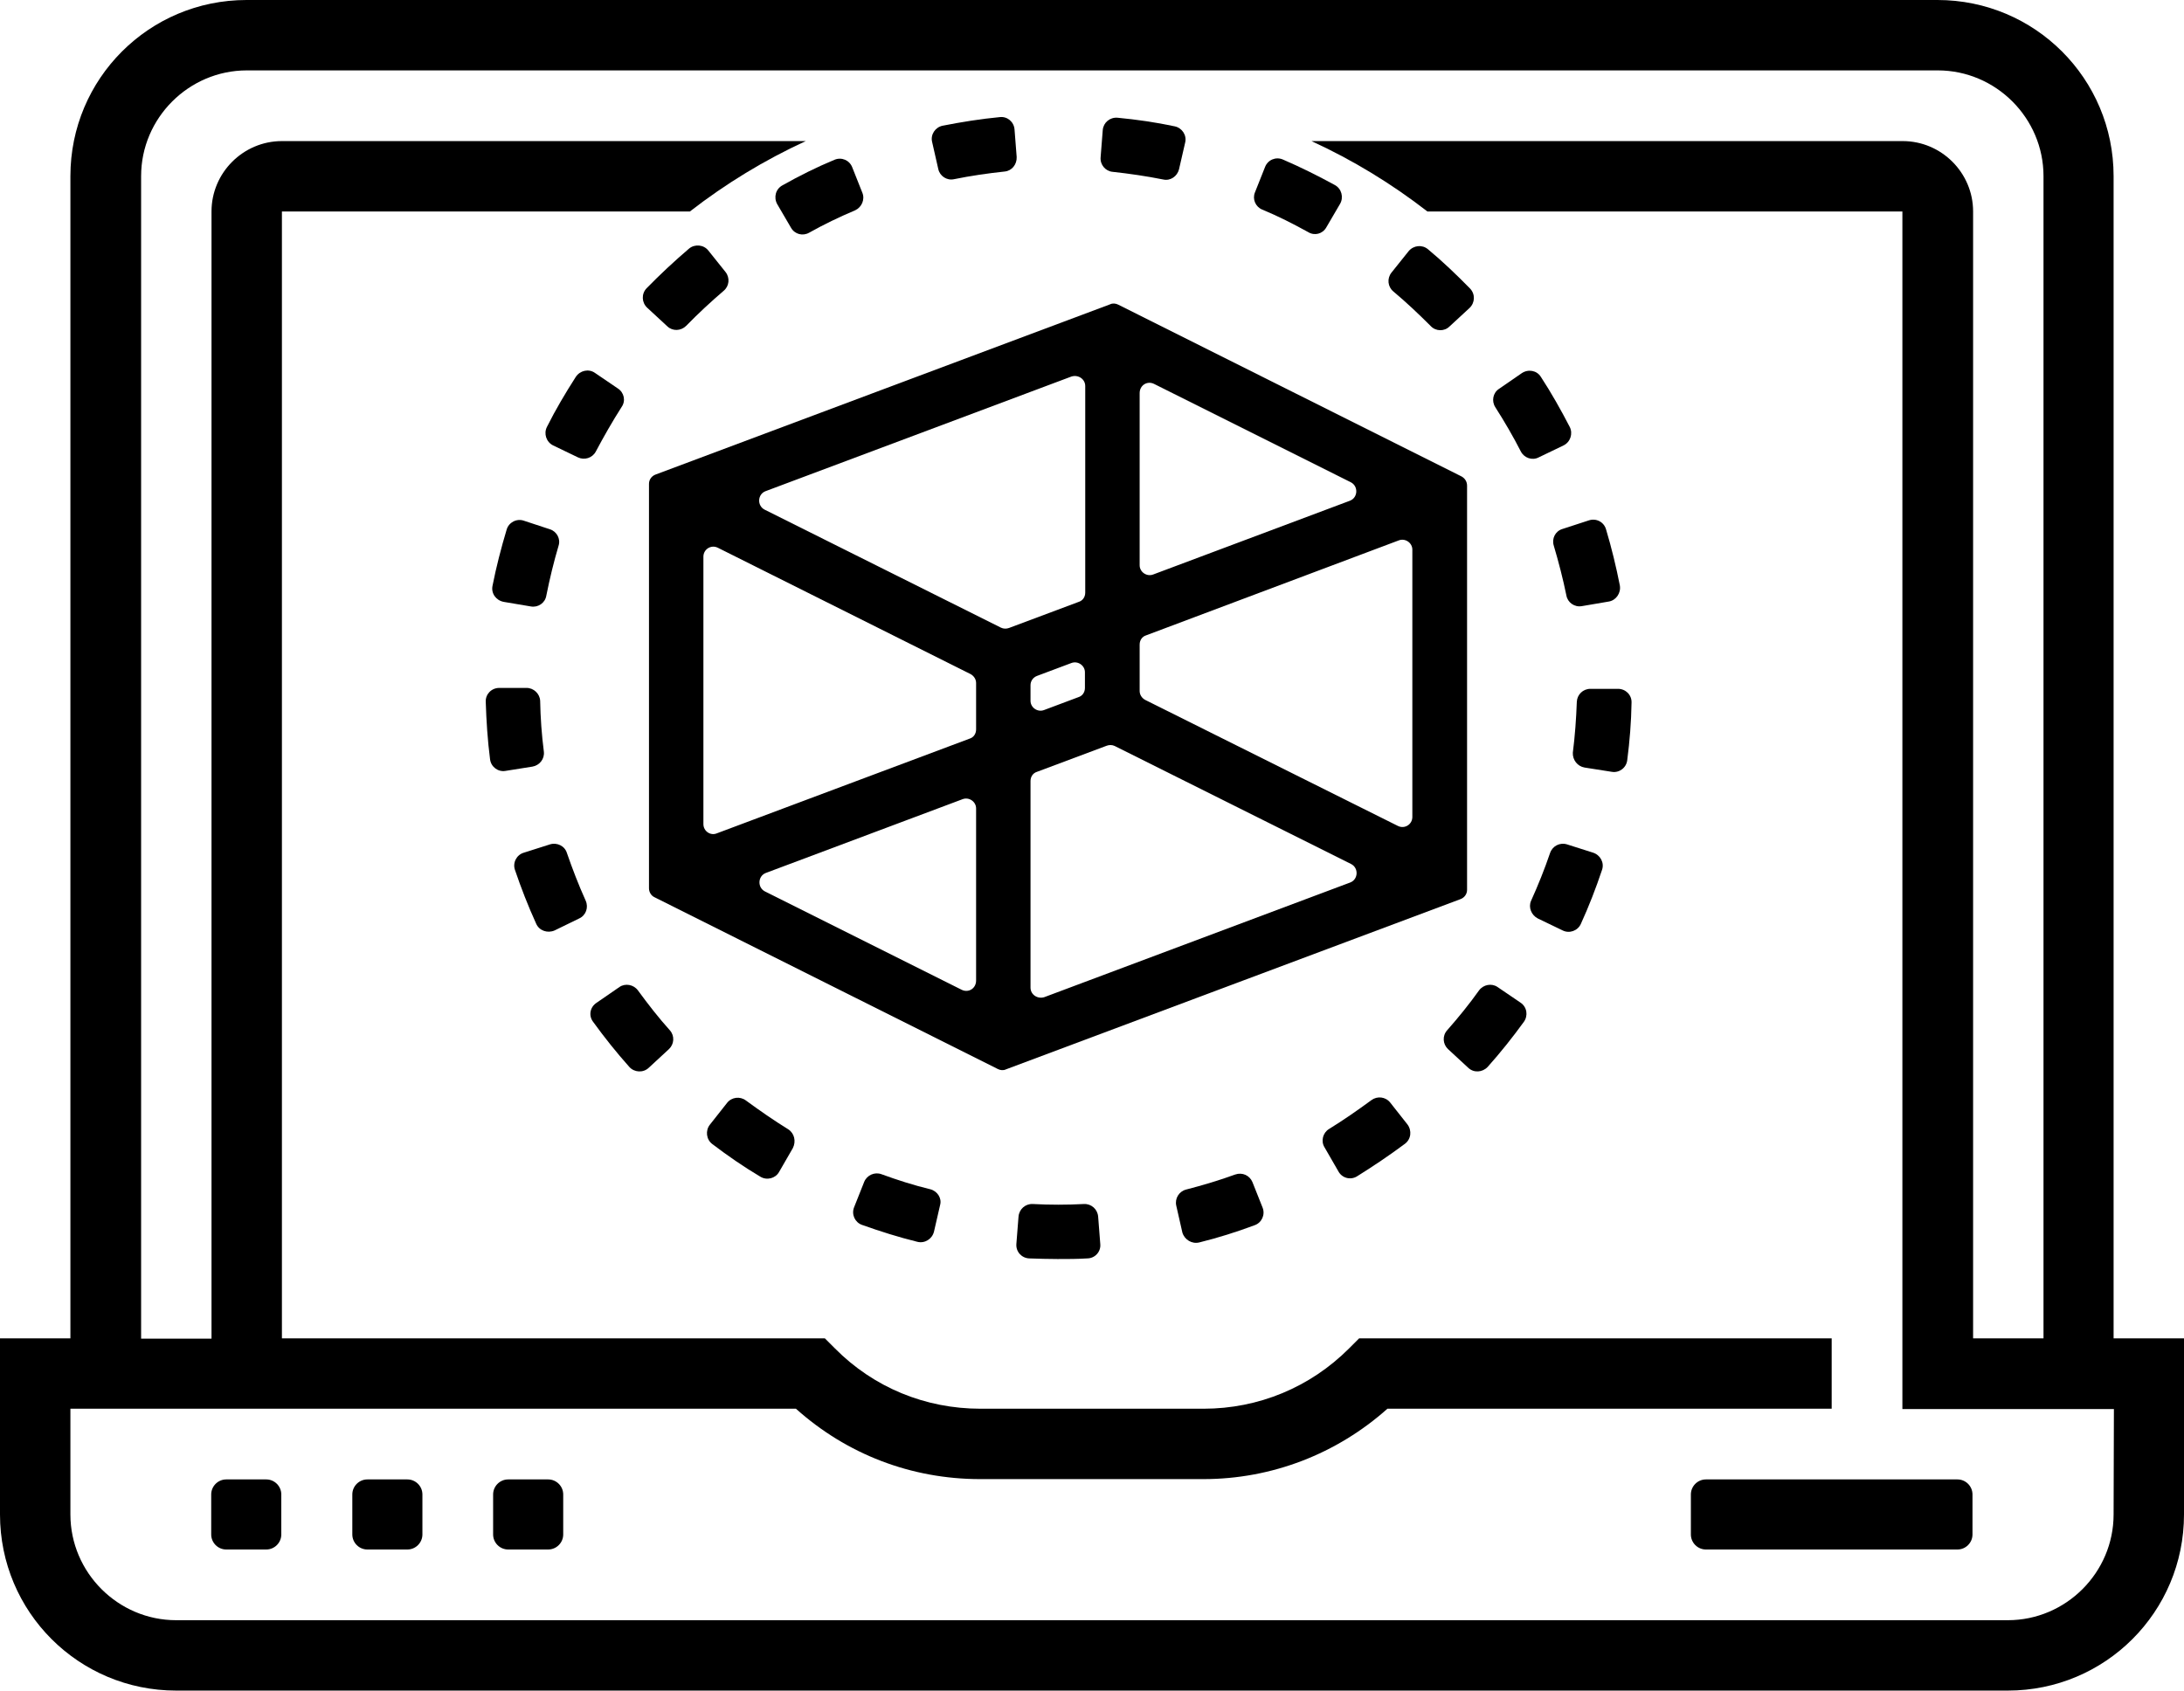
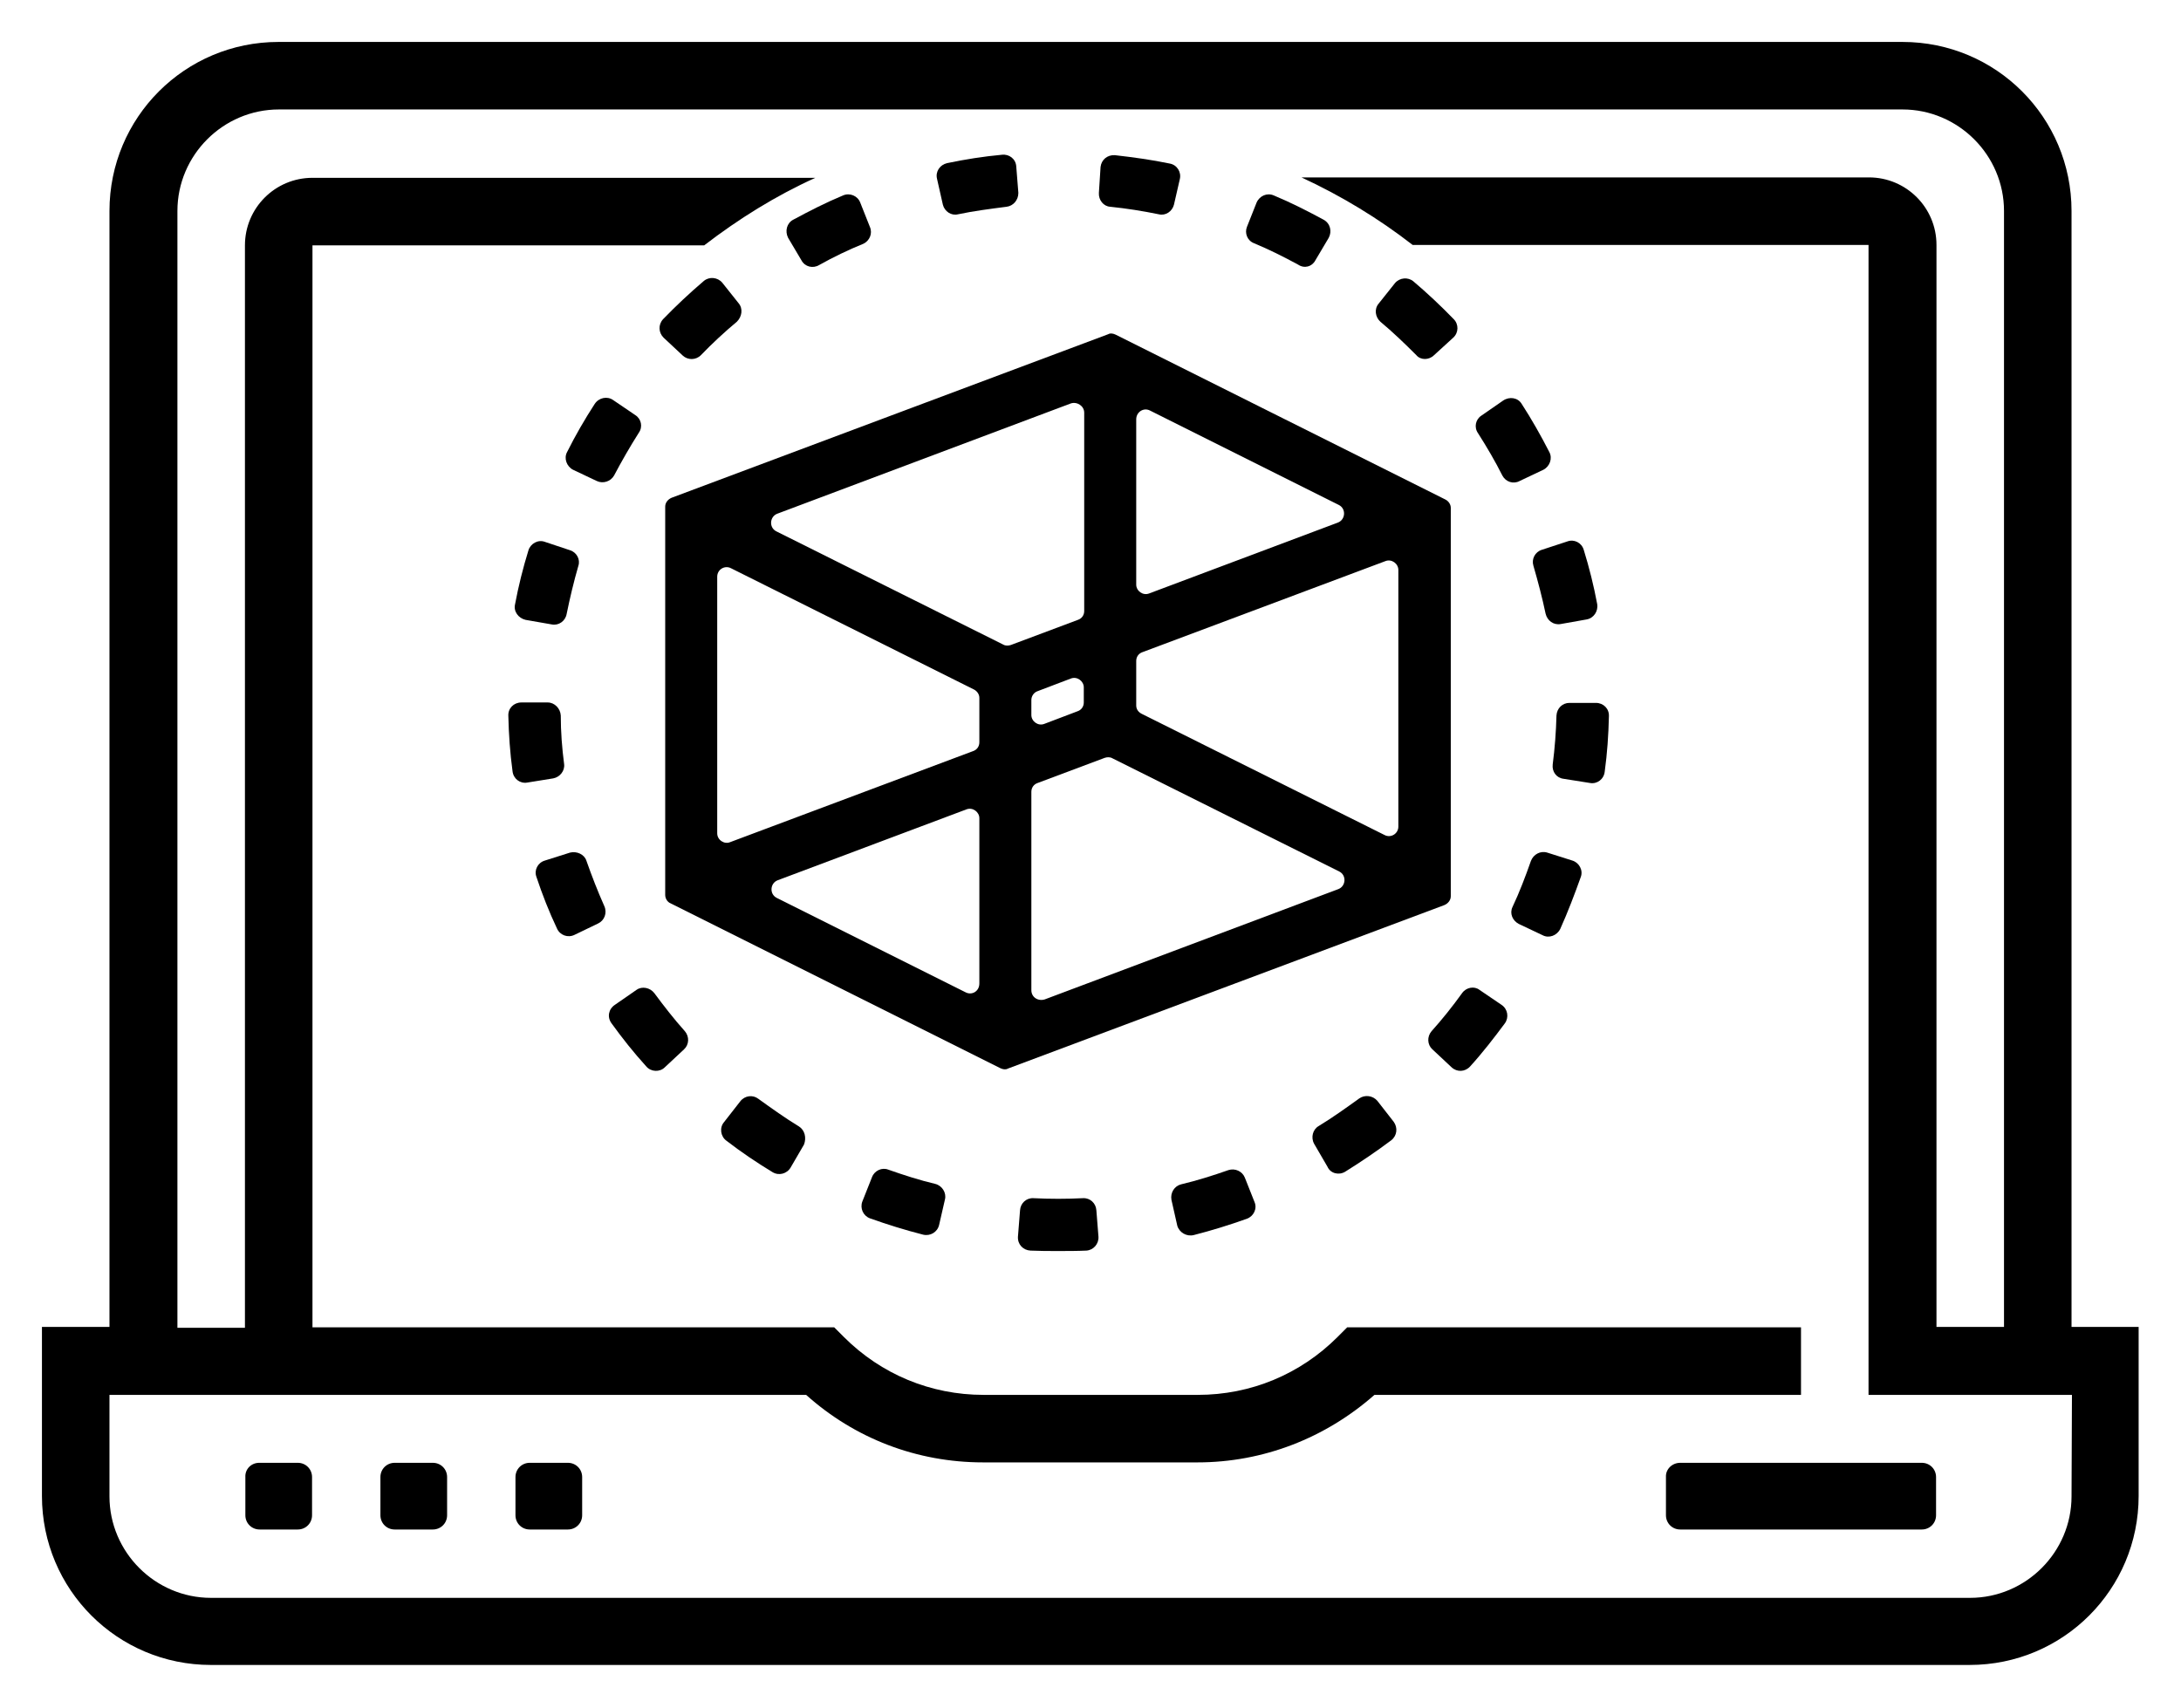
- <svg xmlns="http://www.w3.org/2000/svg" version="1.1" id="Calque_1" x="0px" y="0px" viewBox="0 0 710.4 550" style="enable-background:new 0 0 710.4 550;" xml:space="preserve">
-   <g id="Lumiere">
-     <path d="M73.6,481.3h13c2.7,0,4.9,2.2,4.9,4.9v13c0,2.7-2.2,4.9-4.9,4.9h-13c-2.7,0-4.9-2.2-4.9-4.9v-13   C68.7,483.5,70.9,481.3,73.6,481.3z" />
-     <path d="M119.5,481.3h13c2.7,0,4.9,2.2,4.9,4.9v13c0,2.7-2.2,4.9-4.9,4.9h-13c-2.7,0-4.9-2.2-4.9-4.9v-13   C114.6,483.5,116.8,481.3,119.5,481.3z" />
-     <path d="M165.3,481.3h13c2.7,0,4.9,2.2,4.9,4.9v13c0,2.7-2.2,4.9-4.9,4.9h-13c-2.7,0-4.9-2.2-4.9-4.9v-13   C160.4,483.5,162.6,481.3,165.3,481.3z" />
-     <path d="M554.9,481.3h81.8c2.7,0,4.9,2.2,4.9,4.9v13c0,2.7-2.2,4.9-4.9,4.9h-81.8c-2.7,0-4.9-2.2-4.9-4.9v-13   C550,483.5,552.2,481.3,554.9,481.3z" />
+ <svg xmlns="http://www.w3.org/2000/svg" version="1.1" id="modeling" x="0px" y="0px" viewBox="0 0 520 407.1" style="enable-background:new 0 0 520 407.1;" xml:space="preserve">
+   <g id="lights">
+     <path id="leftLight_2_" d="M61.8,348.8H71c1.9,0,3.4,1.5,3.4,3.4v9.1c0,1.9-1.5,3.4-3.4,3.4h-9.1c-1.9,0-3.4-1.5-3.4-3.4v-9.1   C58.4,350.3,59.9,348.8,61.8,348.8z" />
+     <path id="leftLight_1_" d="M94.1,348.8h9.1c1.9,0,3.4,1.5,3.4,3.4v9.1c0,1.9-1.5,3.4-3.4,3.4h-9.1c-1.9,0-3.4-1.5-3.4-3.4v-9.1   C90.7,350.3,92.2,348.8,94.1,348.8z" />
+     <path id="leftLight" d="M126.3,348.8h9.1c1.9,0,3.4,1.5,3.4,3.4v9.1c0,1.9-1.5,3.4-3.4,3.4h-9.1c-1.9,0-3.4-1.5-3.4-3.4v-9.1   C122.9,350.3,124.4,348.8,126.3,348.8z" />
+     <path id="rightLight" d="M400.6,348.8h57.6c1.9,0,3.4,1.5,3.4,3.4v9.1c0,1.9-1.5,3.4-3.4,3.4h-57.6c-1.9,0-3.4-1.5-3.4-3.4v-9.1   C397.1,350.3,398.7,348.8,400.6,348.8z" />
  </g>
-   <path id="Cube" d="M475.4,155L363.7,99.1c-0.8-0.4-1.8-0.5-2.6-0.1l-147.9,55.4c-1.3,0.5-2.1,1.7-2.1,3v65.9V289  c0,1.2,0.7,2.4,1.8,2.9l111.7,55.9c0.8,0.4,1.8,0.5,2.6,0.1l147.9-55.4c1.3-0.5,2.1-1.7,2.1-3v-65.9v-65.6  C477.2,156.7,476.5,155.6,475.4,155z M375.4,124.9l64,32c2.5,1.3,2.3,5-0.3,6l-64,24c-2.1,0.8-4.4-0.8-4.4-3v-56  C370.7,125.3,373.2,123.8,375.4,124.9z M337.3,219.9l11.2-4.2c2.1-0.8,4.4,0.8,4.4,3v5.1c0,1.4-0.8,2.6-2.1,3l-11.2,4.2  c-2.1,0.8-4.4-0.8-4.4-3v-5.1C335.2,221.6,336,220.4,337.3,219.9z M353,125.6v67.2c0,1.4-0.8,2.6-2.1,3l-22.7,8.5  c-0.8,0.3-1.8,0.3-2.6-0.1l-76.9-38.4c-2.5-1.3-2.3-5,0.3-6l99.5-37.3C350.7,121.8,353,123.3,353,125.6z M312.8,322l-64-32  c-2.5-1.3-2.3-5,0.3-6l64-24c2.1-0.8,4.4,0.8,4.4,3v56C317.5,321.6,315,323.1,312.8,322z M228.8,268.1v-87c0-2.4,2.5-4,4.7-2.9  l82.2,41.1c1.1,0.6,1.8,1.7,1.8,2.9v15.1c0,1.4-0.8,2.6-2.1,3l-82.2,30.8C231.1,272,228.8,270.4,228.8,268.1z M335.2,321.3v-67.2  c0-1.4,0.8-2.6,2.1-3l22.7-8.5c0.8-0.3,1.8-0.3,2.6,0.1l76.9,38.4c2.5,1.3,2.3,5-0.3,6l-99.5,37.3  C337.5,325.1,335.2,323.6,335.2,321.3z M370.7,224.8v-15.1c0-1.4,0.8-2.6,2.1-3l82.2-30.9c2.1-0.8,4.4,0.8,4.4,3v87  c0,2.4-2.5,4-4.7,2.9l-82.2-41C371.4,227.1,370.7,226,370.7,224.8z" />
-   <g id="Dots">
-     <animateTransform accumulate="none" additive="replace" attributeName="transform" begin="0s" calcMode="linear" dur="150s" fill="remove" from="0 345 224" repeatCount="indefinite" restart="always" to="-360 345 224" type="rotate">
- 		</animateTransform>
-     <path d="M236,88.5l-5.6-7c-1.5-1.9-4.4-2.2-6.3-0.6c-4.8,4.1-9.4,8.4-13.8,12.9c-1.7,1.8-1.6,4.6,0.2,6.3l6.6,6.1   c1.7,1.6,4.4,1.5,6.1-0.2c3.9-4,8-7.8,12.2-11.4C237.2,93.1,237.5,90.4,236,88.5z" />
-     <path d="M280.5,62.7l-3.3-8.3c-0.9-2.3-3.5-3.4-5.8-2.4c-5.8,2.4-11.4,5.2-16.9,8.3c-2.2,1.2-2.9,3.9-1.7,6.1l4.5,7.7   c1.2,2.1,3.8,2.8,5.9,1.6c4.8-2.7,9.8-5.1,15-7.3C280.3,67.4,281.4,64.9,280.5,62.7z" />
-     <path d="M201,126.4l-7.5-5.1c-2-1.4-4.8-0.8-6.2,1.3c-3.4,5.3-6.6,10.7-9.4,16.3c-1.1,2.2-0.2,4.9,2,6l8.1,3.9   c2.1,1,4.7,0.2,5.8-1.9c2.6-4.9,5.4-9.8,8.4-14.5C203.6,130.4,203,127.7,201,126.4z" />
-     <path d="M171.3,223.8h-8.9c-2.5,0-4.5,2-4.4,4.5c0.2,6.3,0.6,12.5,1.4,18.7c0.3,2.5,2.6,4.2,5,3.8l8.8-1.4c2.3-0.4,4-2.5,3.7-4.9   c-0.7-5.4-1.1-11-1.2-16.5C175.6,225.7,173.6,223.8,171.3,223.8z" />
-     <path d="M330.7,51.1l-0.7-9c-0.2-2.5-2.4-4.3-4.8-4c-6.3,0.6-12.5,1.6-18.6,2.8c-2.4,0.5-4,2.9-3.4,5.3l2,8.8   c0.5,2.3,2.8,3.8,5.1,3.3c5.4-1.1,10.9-1.9,16.5-2.5C329.1,55.6,330.8,53.5,330.7,51.1z" />
-     <path d="M302.6,386.9c-5.4-1.3-10.7-3-15.9-4.9c-2.2-0.8-4.7,0.3-5.6,2.5l-3.3,8.3c-0.9,2.3,0.3,4.9,2.6,5.7c5.9,2.1,11.9,4,18,5.5   c2.4,0.6,4.8-0.9,5.4-3.3l2-8.7C306.4,389.8,304.9,387.5,302.6,386.9z" />
-     <path d="M357.9,404.8l-0.7-9c-0.2-2.4-2.2-4.2-4.6-4.1c-5.5,0.3-11.2,0.3-16.7,0c-2.4-0.1-4.4,1.7-4.6,4.1l-0.7,8.9   c-0.2,2.5,1.7,4.6,4.2,4.7c3.1,0.1,6.1,0.2,9.2,0.2c3.3,0,6.5,0,9.6-0.2C356.2,409.4,358.1,407.2,357.9,404.8z" />
-     <path d="M256.4,367.4c-4.7-2.9-9.3-6.1-13.8-9.4c-1.9-1.4-4.6-1.1-6.1,0.8l-5.6,7.1c-1.5,1.9-1.2,4.8,0.8,6.3   c5,3.8,10.2,7.4,15.6,10.6c2.1,1.3,4.9,0.6,6.1-1.5l4.5-7.8C259,371.3,258.4,368.7,256.4,367.4z" />
-     <path d="M192.9,332.4c3.7,5.1,7.6,10,11.8,14.7c1.6,1.8,4.5,2,6.3,0.3l6.6-6.1c1.7-1.6,1.9-4.3,0.3-6.1c-3.7-4.1-7.1-8.5-10.4-13   c-1.4-1.9-4.1-2.4-6-1.1l-7.4,5.1C191.9,327.6,191.4,330.4,192.9,332.4z" />
-     <path d="M178.9,274.7l-8.5,2.7c-2.4,0.7-3.7,3.3-2.9,5.6c2,5.9,4.3,11.8,6.9,17.5c1,2.3,3.7,3.2,6,2.2l8-3.9c2.2-1,3.1-3.6,2.1-5.8   c-2.3-5.1-4.3-10.3-6.1-15.5C183.7,275.2,181.2,274,178.9,274.7z" />
-     <path d="M471.5,106.2l6.5-6c1.8-1.7,1.9-4.5,0.2-6.3c-4.4-4.5-8.9-8.8-13.7-12.8c-1.9-1.6-4.7-1.3-6.3,0.6l-5.6,7   c-1.5,1.9-1.2,4.6,0.6,6.1c4.3,3.6,8.3,7.4,12.2,11.3C467,107.8,469.8,107.9,471.5,106.2z" />
-     <path d="M431.4,74l4.5-7.7c1.2-2.1,0.5-4.9-1.7-6.1c-5.5-3-11.1-5.8-16.9-8.3c-2.3-1-4.9,0.1-5.8,2.4l-3.3,8.3   c-0.9,2.2,0.2,4.7,2.4,5.6c5.1,2.1,10,4.6,14.9,7.3C427.6,76.8,430.2,76.1,431.4,74z" />
-     <path d="M500.5,148.8l8.1-3.9c2.2-1.1,3.1-3.8,2-6c-2.9-5.6-6-11.1-9.4-16.3c-1.3-2.1-4.1-2.6-6.2-1.2l-7.4,5.1c-2,1.3-2.5,4-1.2,6   c3,4.7,5.8,9.5,8.3,14.4C495.8,149,498.4,149.9,500.5,148.8z" />
-     <path d="M515.4,249.7l8.9,1.4c2.4,0.4,4.7-1.3,5-3.8c0.8-6.2,1.3-12.4,1.4-18.7c0.1-2.5-1.9-4.5-4.4-4.5h-9c-2.4,0-4.3,1.9-4.4,4.2   c-0.2,5.5-0.6,11.1-1.3,16.6C511.5,247.2,513.1,249.3,515.4,249.7z" />
-     <path d="M383.5,55.1l2-8.7c0.6-2.4-1-4.8-3.4-5.3c-6.1-1.3-12.3-2.2-18.6-2.8c-2.5-0.2-4.6,1.6-4.8,4l-0.7,8.9   c-0.2,2.4,1.6,4.5,3.9,4.7c5.5,0.6,11,1.4,16.5,2.5C380.7,58.9,382.9,57.4,383.5,55.1z" />
-     <path d="M390.1,404.2c6.1-1.5,12.1-3.4,18-5.6c2.3-0.8,3.5-3.4,2.6-5.7l-3.3-8.3c-0.9-2.2-3.3-3.3-5.6-2.5   c-5.2,1.9-10.6,3.5-16,4.9c-2.3,0.6-3.7,2.9-3.2,5.2l2,8.8C385.3,403.3,387.7,404.8,390.1,404.2z" />
-     <path d="M441.4,382.7c5.3-3.3,10.5-6.8,15.6-10.6c2-1.5,2.3-4.3,0.8-6.3l-5.6-7.1c-1.5-1.9-4.2-2.2-6.1-0.8   c-4.5,3.3-9.1,6.5-13.8,9.4c-2,1.2-2.7,3.9-1.5,5.9l4.5,7.8C436.5,383.3,439.3,384,441.4,382.7z" />
-     <path d="M481.1,322.2c-3.2,4.5-6.7,8.8-10.4,13c-1.6,1.8-1.4,4.5,0.3,6.1l6.6,6.1c1.8,1.7,4.6,1.5,6.3-0.3   c4.2-4.7,8.1-9.6,11.8-14.7c1.4-2,1-4.8-1.1-6.2l-7.5-5.1C485.2,319.8,482.5,320.3,481.1,322.2z" />
-     <path d="M500.2,298.8l8.1,3.9c2.2,1.1,4.9,0.1,5.9-2.1c2.6-5.7,4.9-11.6,6.9-17.6c0.8-2.3-0.5-4.8-2.9-5.6l-8.5-2.7   c-2.3-0.7-4.7,0.5-5.5,2.8c-1.8,5.3-3.9,10.5-6.2,15.6C497.1,295.2,498.1,297.7,500.2,298.8z" />
-     <path d="M178.9,172.2l-8.5-2.8c-2.3-0.8-4.9,0.5-5.6,2.9c-1.8,6-3.4,12.2-4.6,18.3c-0.5,2.4,1.1,4.7,3.6,5.2l8.9,1.5   c2.3,0.4,4.6-1.1,5-3.5c1.1-5.5,2.4-10.9,4-16.3C182.4,175.3,181.1,172.9,178.9,172.2z" />
-     <path d="M514.5,197.2l8.8-1.5c2.4-0.4,4-2.8,3.6-5.2c-1.2-6.1-2.7-12.3-4.5-18.3c-0.7-2.4-3.2-3.7-5.6-2.9l-8.6,2.8   c-2.3,0.7-3.5,3.1-2.8,5.4c1.6,5.4,3,10.8,4.1,16.2C509.9,196,512.1,197.6,514.5,197.2z" />
+   <g id="dots">
+     <path d="M176.1,72.3l-3.9-4.9c-1.1-1.3-3.1-1.5-4.4-0.4c-3.4,2.9-6.6,5.9-9.7,9.1c-1.2,1.3-1.1,3.2,0.1,4.4l4.6,4.3   c1.2,1.1,3.1,1.1,4.3-0.1c2.7-2.8,5.6-5.5,8.6-8C176.9,75.5,177.2,73.6,176.1,72.3z" />
+     <path d="M207.4,54.1l-2.3-5.8c-0.6-1.6-2.5-2.4-4.1-1.7c-4.1,1.7-8,3.7-11.9,5.8c-1.5,0.8-2,2.7-1.2,4.3l3.2,5.4   c0.8,1.5,2.7,2,4.2,1.1c3.4-1.9,6.9-3.6,10.6-5.1C207.3,57.4,208.1,55.7,207.4,54.1z" />
+     <path d="M151.5,99l-5.3-3.6c-1.4-1-3.4-0.6-4.4,0.9c-2.4,3.7-4.6,7.5-6.6,11.5c-0.8,1.5-0.1,3.4,1.4,4.2l5.7,2.7   c1.5,0.7,3.3,0.1,4.1-1.3c1.8-3.4,3.8-6.9,5.9-10.2C153.3,101.8,152.9,99.9,151.5,99z" />
+     <path d="M130.6,167.5h-6.3c-1.8,0-3.2,1.4-3.1,3.2c0.1,4.4,0.4,8.8,1,13.2c0.2,1.8,1.8,3,3.5,2.7l6.2-1c1.6-0.3,2.8-1.8,2.6-3.4   c-0.5-3.8-0.8-7.7-0.8-11.6C133.6,168.9,132.2,167.5,130.6,167.5z" />
+     <path d="M242.8,46l-0.5-6.3c-0.1-1.8-1.7-3-3.4-2.8c-4.4,0.4-8.8,1.1-13.1,2c-1.7,0.4-2.8,2-2.4,3.7l1.4,6.2c0.4,1.6,2,2.7,3.6,2.3   c3.8-0.8,7.7-1.3,11.6-1.8C241.6,49.1,242.8,47.7,242.8,46z" />
+     <path d="M223,282.3c-3.8-0.9-7.5-2.1-11.2-3.4c-1.5-0.6-3.3,0.2-3.9,1.8l-2.3,5.8c-0.6,1.6,0.2,3.4,1.8,4c4.2,1.5,8.4,2.8,12.7,3.9   c1.7,0.4,3.4-0.6,3.8-2.3l1.4-6.1C225.7,284.4,224.6,282.7,223,282.3z" />
+     <path d="M261.9,294.9l-0.5-6.3c-0.1-1.7-1.5-3-3.2-2.9c-3.9,0.2-7.9,0.2-11.8,0c-1.7-0.1-3.1,1.2-3.2,2.9l-0.5,6.3   c-0.1,1.8,1.2,3.2,3,3.3c2.2,0.1,4.3,0.1,6.5,0.1c2.3,0,4.6,0,6.8-0.1C260.7,298.1,262,296.6,261.9,294.9z" />
+     <path d="M190.5,268.6c-3.3-2-6.5-4.3-9.7-6.6c-1.3-1-3.2-0.8-4.3,0.6l-3.9,5c-1.1,1.3-0.8,3.4,0.6,4.4c3.5,2.7,7.2,5.2,11,7.5   c1.5,0.9,3.4,0.4,4.3-1.1l3.2-5.5C192.3,271.3,191.9,269.5,190.5,268.6z" />
+     <path d="M145.8,244c2.6,3.6,5.3,7,8.3,10.3c1.1,1.3,3.2,1.4,4.4,0.2l4.6-4.3c1.2-1.1,1.3-3,0.2-4.3c-2.6-2.9-5-6-7.3-9.1   c-1-1.3-2.9-1.7-4.2-0.8l-5.2,3.6C145.1,240.6,144.7,242.5,145.8,244z" />
+     <path d="M135.9,203.3l-6,1.9c-1.7,0.5-2.6,2.3-2,3.9c1.4,4.2,3,8.3,4.9,12.3c0.7,1.6,2.6,2.3,4.2,1.5l5.6-2.7   c1.5-0.7,2.2-2.5,1.5-4.1c-1.6-3.6-3-7.2-4.3-10.9C139.3,203.7,137.5,202.9,135.9,203.3z" />
+     <path d="M341.9,84.7l4.6-4.2c1.3-1.2,1.3-3.2,0.1-4.4c-3.1-3.2-6.3-6.2-9.6-9c-1.3-1.1-3.3-0.9-4.4,0.4l-3.9,4.9   c-1.1,1.3-0.8,3.2,0.4,4.3c3,2.5,5.8,5.2,8.6,8C338.7,85.9,340.7,85.9,341.9,84.7z" />
+     <path d="M313.6,62.1l3.2-5.4c0.8-1.5,0.4-3.4-1.2-4.3c-3.9-2.1-7.8-4.1-11.9-5.8c-1.6-0.7-3.4,0.1-4.1,1.7l-2.3,5.8   c-0.6,1.5,0.1,3.3,1.7,3.9c3.6,1.5,7,3.2,10.5,5.1C311,64.1,312.8,63.6,313.6,62.1z" />
+     <path d="M362.3,114.7l5.7-2.7c1.5-0.8,2.2-2.7,1.4-4.2c-2-3.9-4.2-7.8-6.6-11.5c-0.9-1.5-2.9-1.8-4.4-0.8l-5.2,3.6   c-1.4,0.9-1.8,2.8-0.8,4.2c2.1,3.3,4.1,6.7,5.8,10.1C359,114.9,360.8,115.5,362.3,114.7z" />
+     <path d="M372.8,185.7l6.3,1c1.7,0.3,3.3-0.9,3.5-2.7c0.6-4.4,0.9-8.7,1-13.2c0.1-1.8-1.3-3.2-3.1-3.2h-6.3c-1.7,0-3,1.3-3.1,3   c-0.1,3.9-0.4,7.8-0.9,11.7C370,184,371.1,185.5,372.8,185.7z" />
+     <path d="M279.9,48.8l1.4-6.1c0.4-1.7-0.7-3.4-2.4-3.7c-4.3-0.9-8.7-1.5-13.1-2c-1.8-0.1-3.2,1.1-3.4,2.8L262,46   c-0.1,1.7,1.1,3.2,2.7,3.3c3.9,0.4,7.7,1,11.6,1.8C277.9,51.5,279.5,50.4,279.9,48.8z" />
+     <path d="M284.6,294.5c4.3-1.1,8.5-2.4,12.7-3.9c1.6-0.6,2.5-2.4,1.8-4l-2.3-5.8c-0.6-1.5-2.3-2.3-3.9-1.8   c-3.7,1.3-7.5,2.5-11.3,3.4c-1.6,0.4-2.6,2-2.3,3.7l1.4,6.2C281.2,293.9,282.9,294.9,284.6,294.5z" />
+     <path d="M320.7,279.4c3.7-2.3,7.4-4.8,11-7.5c1.4-1.1,1.6-3,0.6-4.4l-3.9-5c-1.1-1.3-3-1.5-4.3-0.6c-3.2,2.3-6.4,4.6-9.7,6.6   c-1.4,0.8-1.9,2.7-1.1,4.2l3.2,5.5C317.2,279.8,319.2,280.3,320.7,279.4z" />
+     <path d="M348.6,236.8c-2.3,3.2-4.7,6.2-7.3,9.1c-1.1,1.3-1,3.2,0.2,4.3l4.6,4.3c1.3,1.2,3.2,1.1,4.4-0.2c3-3.3,5.7-6.8,8.3-10.3   c1-1.4,0.7-3.4-0.8-4.4l-5.3-3.6C351.5,235.1,349.6,235.4,348.6,236.8z" />
+     <path d="M362.1,220.3l5.7,2.7c1.5,0.8,3.4,0.1,4.2-1.5c1.8-4,3.4-8.2,4.9-12.4c0.6-1.6-0.4-3.4-2-3.9l-6-1.9   c-1.6-0.5-3.3,0.4-3.9,2c-1.3,3.7-2.7,7.4-4.4,11C359.9,217.8,360.6,219.5,362.1,220.3z" />
+     <path d="M135.9,131.2l-6-2c-1.6-0.6-3.4,0.4-3.9,2c-1.3,4.2-2.4,8.6-3.2,12.9c-0.4,1.7,0.8,3.3,2.5,3.7l6.3,1.1   c1.6,0.3,3.2-0.8,3.5-2.5c0.8-3.9,1.7-7.7,2.8-11.5C138.4,133.4,137.5,131.7,135.9,131.2z" />
+     <path d="M372.1,148.8l6.2-1.1c1.7-0.3,2.8-2,2.5-3.7c-0.8-4.3-1.9-8.7-3.2-12.9c-0.5-1.7-2.3-2.6-3.9-2l-6.1,2   c-1.6,0.5-2.5,2.2-2,3.8c1.1,3.8,2.1,7.6,2.9,11.4C368.9,148,370.4,149.1,372.1,148.8z" />
  </g>
-   <path id="Cumputer" d="M687.5,435.4V57.3c0-31.7-25.6-57.3-57.3-57.3h-550C48.5,0,22.9,25.6,22.9,57.3v378.1H0v57.3  C0,524.4,25.6,550,57.3,550h595.8c31.7,0,57.3-25.6,57.3-57.3v-57.3L687.5,435.4L687.5,435.4z M687.5,492.7  c0,18.9-15.5,34.4-34.4,34.4H57.3c-18.9,0-34.4-15.5-34.4-34.4v-34.4h236c16.5,14.8,37.5,22.9,59.9,22.9h72.6  c22.3,0,43.4-8.2,59.9-22.9h144.5v-22.9H442.1l-3.3,3.3c-12.6,12.6-29.4,19.6-47.3,19.6h-72.6c-17.9,0-34.7-6.9-47.3-19.6l-3.3-3.3  H91.7V68.8h132.7c11.6-9,24.2-16.7,37.7-22.9H91.7c-12.6,0-22.9,10.3-22.9,22.9v366.7H45.9V57.3c0-18.9,15.5-34.4,34.4-34.4h550  c18.9,0,34.4,15.5,34.4,34.4v378.1h-22.9V68.8c0-12.6-10.3-22.9-22.9-22.9H426.6c13.5,6.2,26.1,13.9,37.7,22.9h154.5v389.6h68.8  L687.5,492.7L687.5,492.7z" />
+   <path id="cube" d="M344.6,119.1L266,79.8c-0.6-0.3-1.3-0.4-1.8-0.1l-104.1,39c-0.9,0.4-1.5,1.2-1.5,2.1v46.4v46.2  c0,0.8,0.5,1.7,1.3,2l78.6,39.3c0.6,0.3,1.3,0.4,1.8,0.1l104.1-39c0.9-0.4,1.5-1.2,1.5-2.1v-46.4v-46.2  C345.9,120.3,345.4,119.5,344.6,119.1z M274.2,97.9l45,22.5c1.8,0.9,1.6,3.5-0.2,4.2l-45,16.9c-1.5,0.6-3.1-0.6-3.1-2.1V100  C270.9,98.2,272.7,97.1,274.2,97.9z M247.4,164.8l7.9-3c1.5-0.6,3.1,0.6,3.1,2.1v3.6c0,1-0.6,1.8-1.5,2.1l-7.9,3  c-1.5,0.6-3.1-0.6-3.1-2.1v-3.6C245.9,166,246.5,165.1,247.4,164.8z M258.5,98.4v47.3c0,1-0.6,1.8-1.5,2.1l-16,6  c-0.6,0.2-1.3,0.2-1.8-0.1l-54.1-27c-1.8-0.9-1.6-3.5,0.2-4.2l70-26.3C256.8,95.7,258.5,96.8,258.5,98.4z M230.2,236.6l-45-22.5  c-1.8-0.9-1.6-3.5,0.2-4.2l45-16.9c1.5-0.6,3.1,0.6,3.1,2.1v39.4C233.5,236.4,231.7,237.4,230.2,236.6z M171,198.7v-61.2  c0-1.7,1.8-2.8,3.3-2l57.9,28.9c0.8,0.4,1.3,1.2,1.3,2V177c0,1-0.6,1.8-1.5,2.1l-57.9,21.7C172.7,201.4,171,200.3,171,198.7z   M245.9,236.1v-47.3c0-1,0.6-1.8,1.5-2.1l16-6c0.6-0.2,1.3-0.2,1.8,0.1l54.1,27c1.8,0.9,1.6,3.5-0.2,4.2l-70,26.3  C247.5,238.8,245.9,237.8,245.9,236.1z M270.9,168.2v-10.6c0-1,0.6-1.8,1.5-2.1l57.9-21.7c1.5-0.6,3.1,0.6,3.1,2.1v61.2  c0,1.7-1.8,2.8-3.3,2l-57.9-28.9C271.4,169.8,270.9,169.1,270.9,168.2z" />
+   <path id="shell" d="M493.9,316.4V50.3c0-22.3-18-40.3-40.3-40.3H66.4c-22.3,0-40.3,18-40.3,40.3v266.1H10v40.3  c0,22.3,18,40.3,40.3,40.3h419.3c22.3,0,40.3-18,40.3-40.3v-40.3L493.9,316.4L493.9,316.4z M493.9,356.8c0,13.3-10.9,24.2-24.2,24.2  H50.3c-13.3,0-24.2-10.9-24.2-24.2v-24.2h166.1c11.6,10.4,26.4,16.1,42.2,16.1h51.1c15.7,0,30.5-5.8,42.2-16.1h101.7v-16.1H321.2  l-2.3,2.3c-8.9,8.9-20.7,13.8-33.3,13.8h-51.1c-12.6,0-24.4-4.9-33.3-13.8l-2.3-2.3H74.5v-258h93.4c8.2-6.3,17-11.8,26.5-16.1H74.5  c-8.9,0-16.1,7.2-16.1,16.1v258.1H42.3V50.3c0-13.3,10.9-24.2,24.2-24.2h387.1c13.3,0,24.2,10.9,24.2,24.2v266.1h-16.1v-258  c0-8.9-7.2-16.1-16.1-16.1H310.3c9.5,4.4,18.4,9.8,26.5,16.1h108.7v274.2H494L493.9,356.8L493.9,356.8z" />
</svg>
